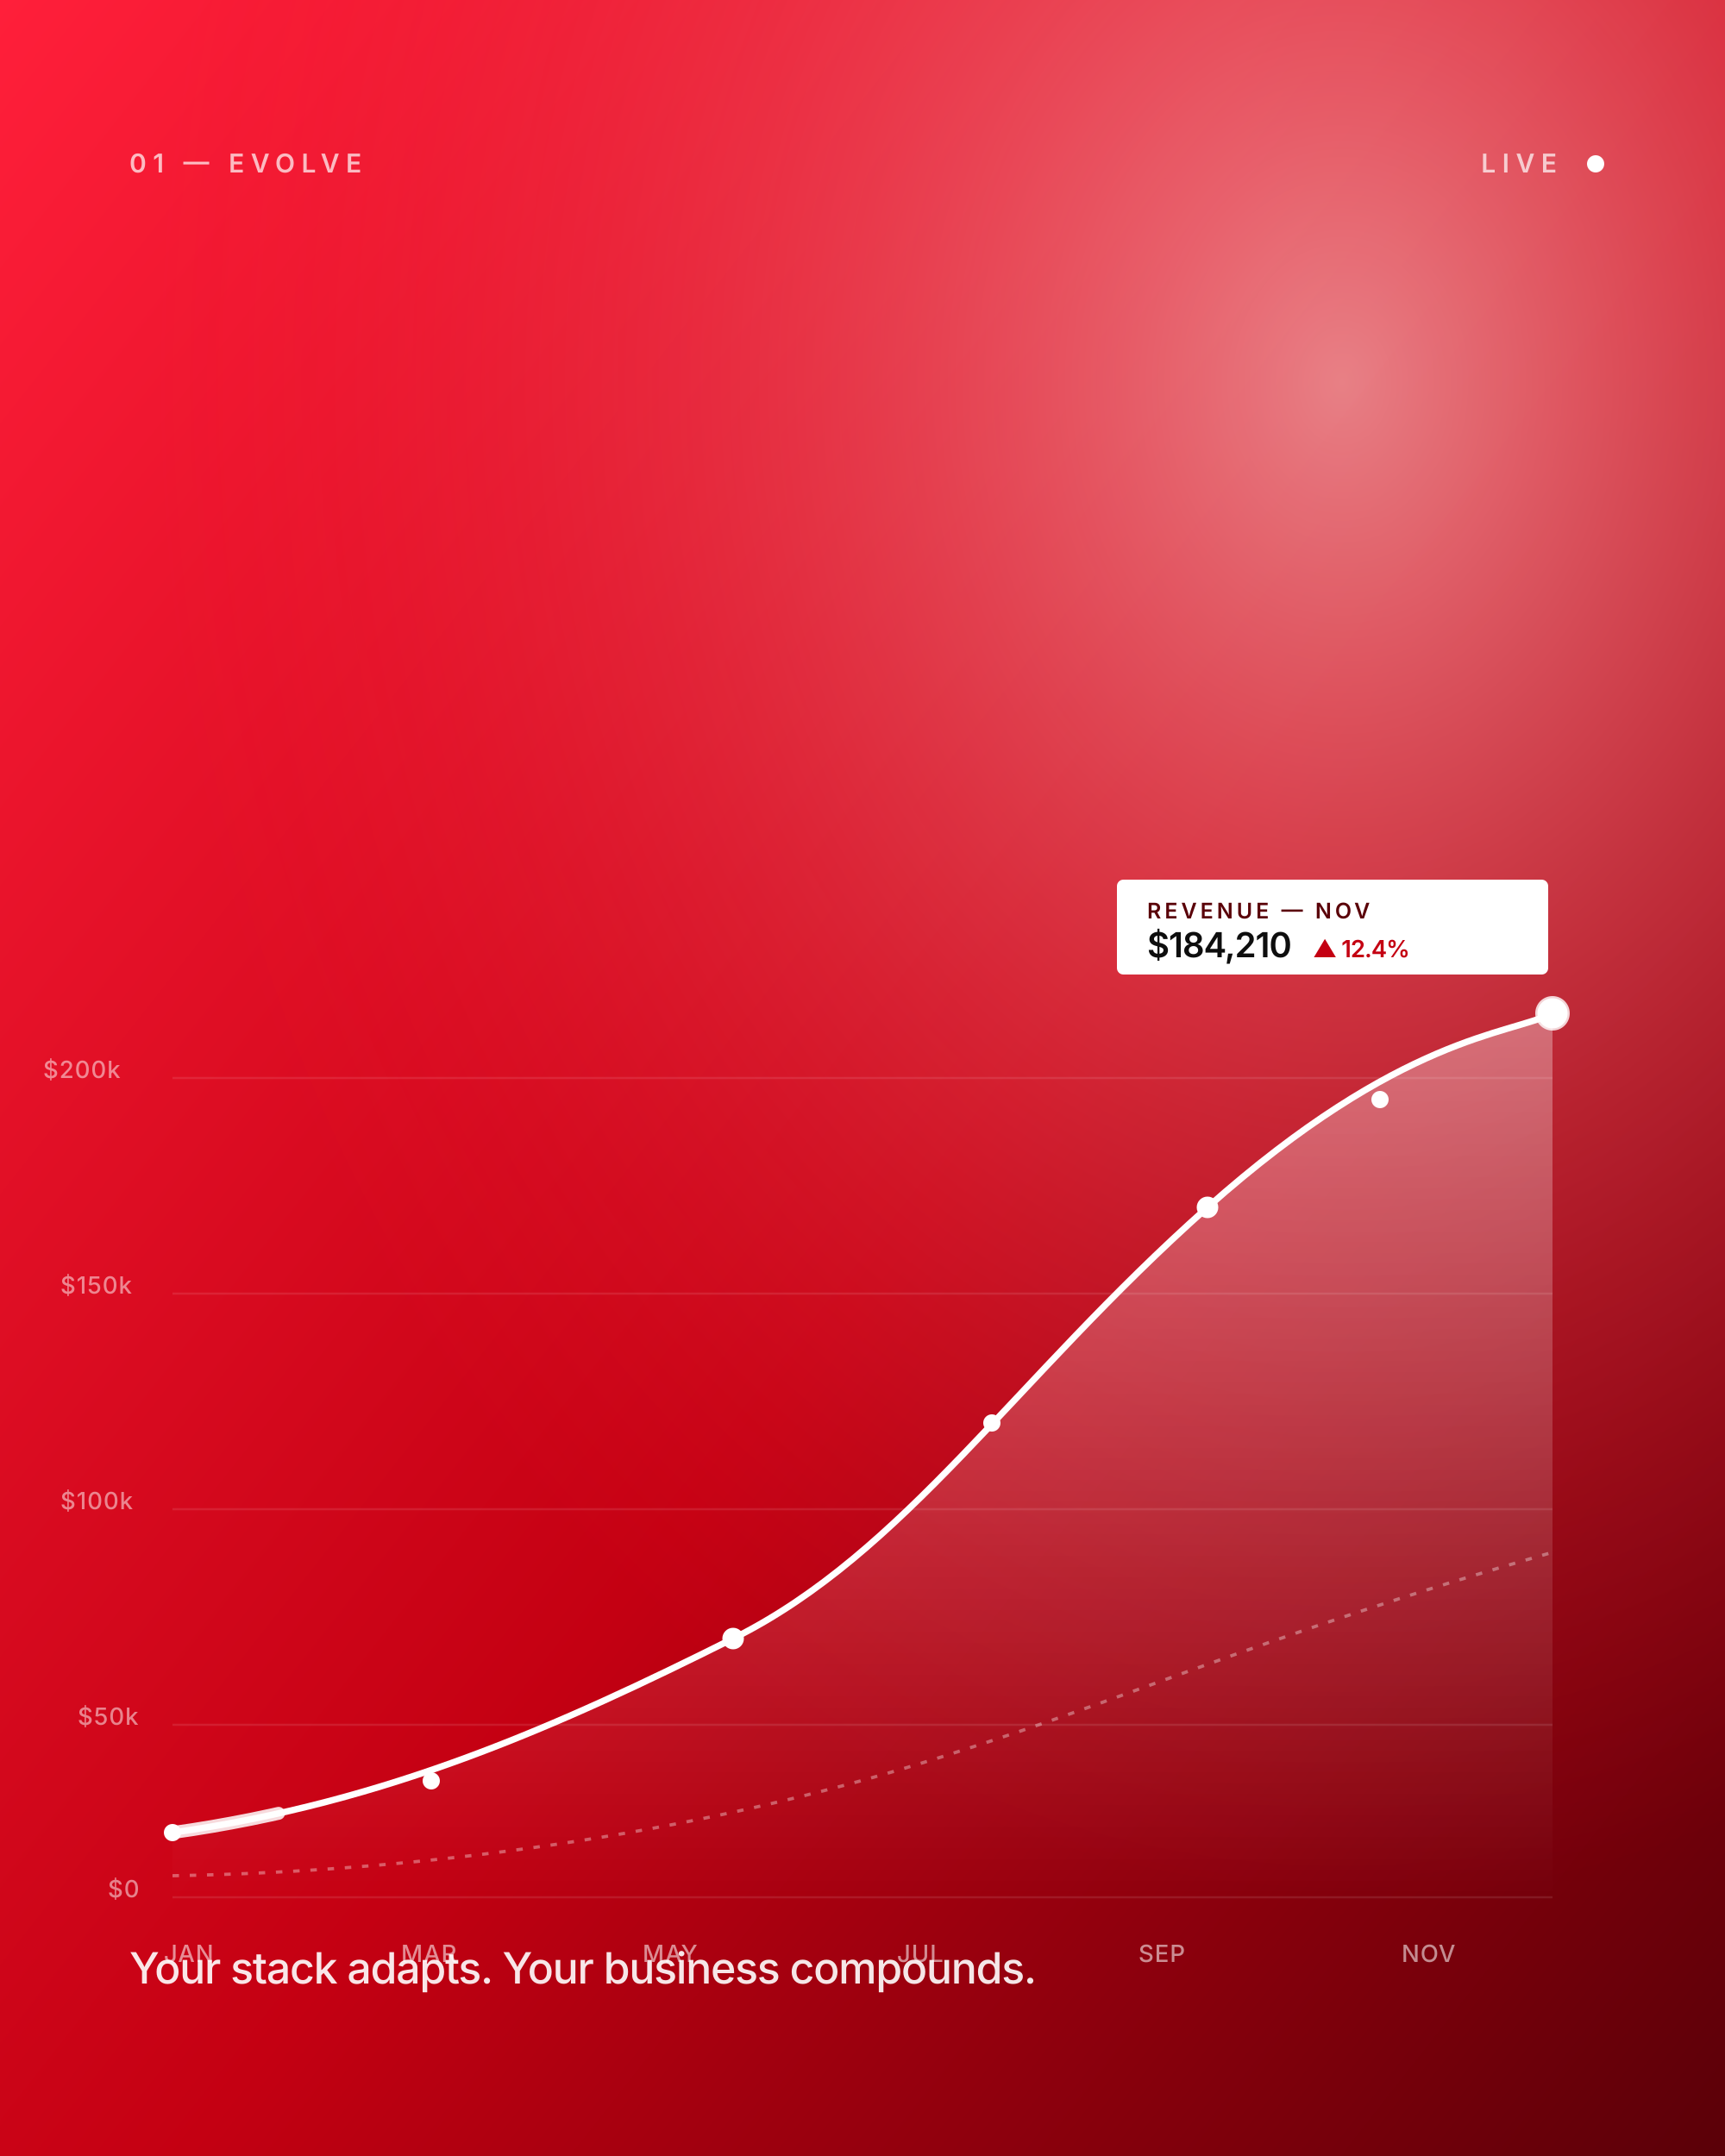
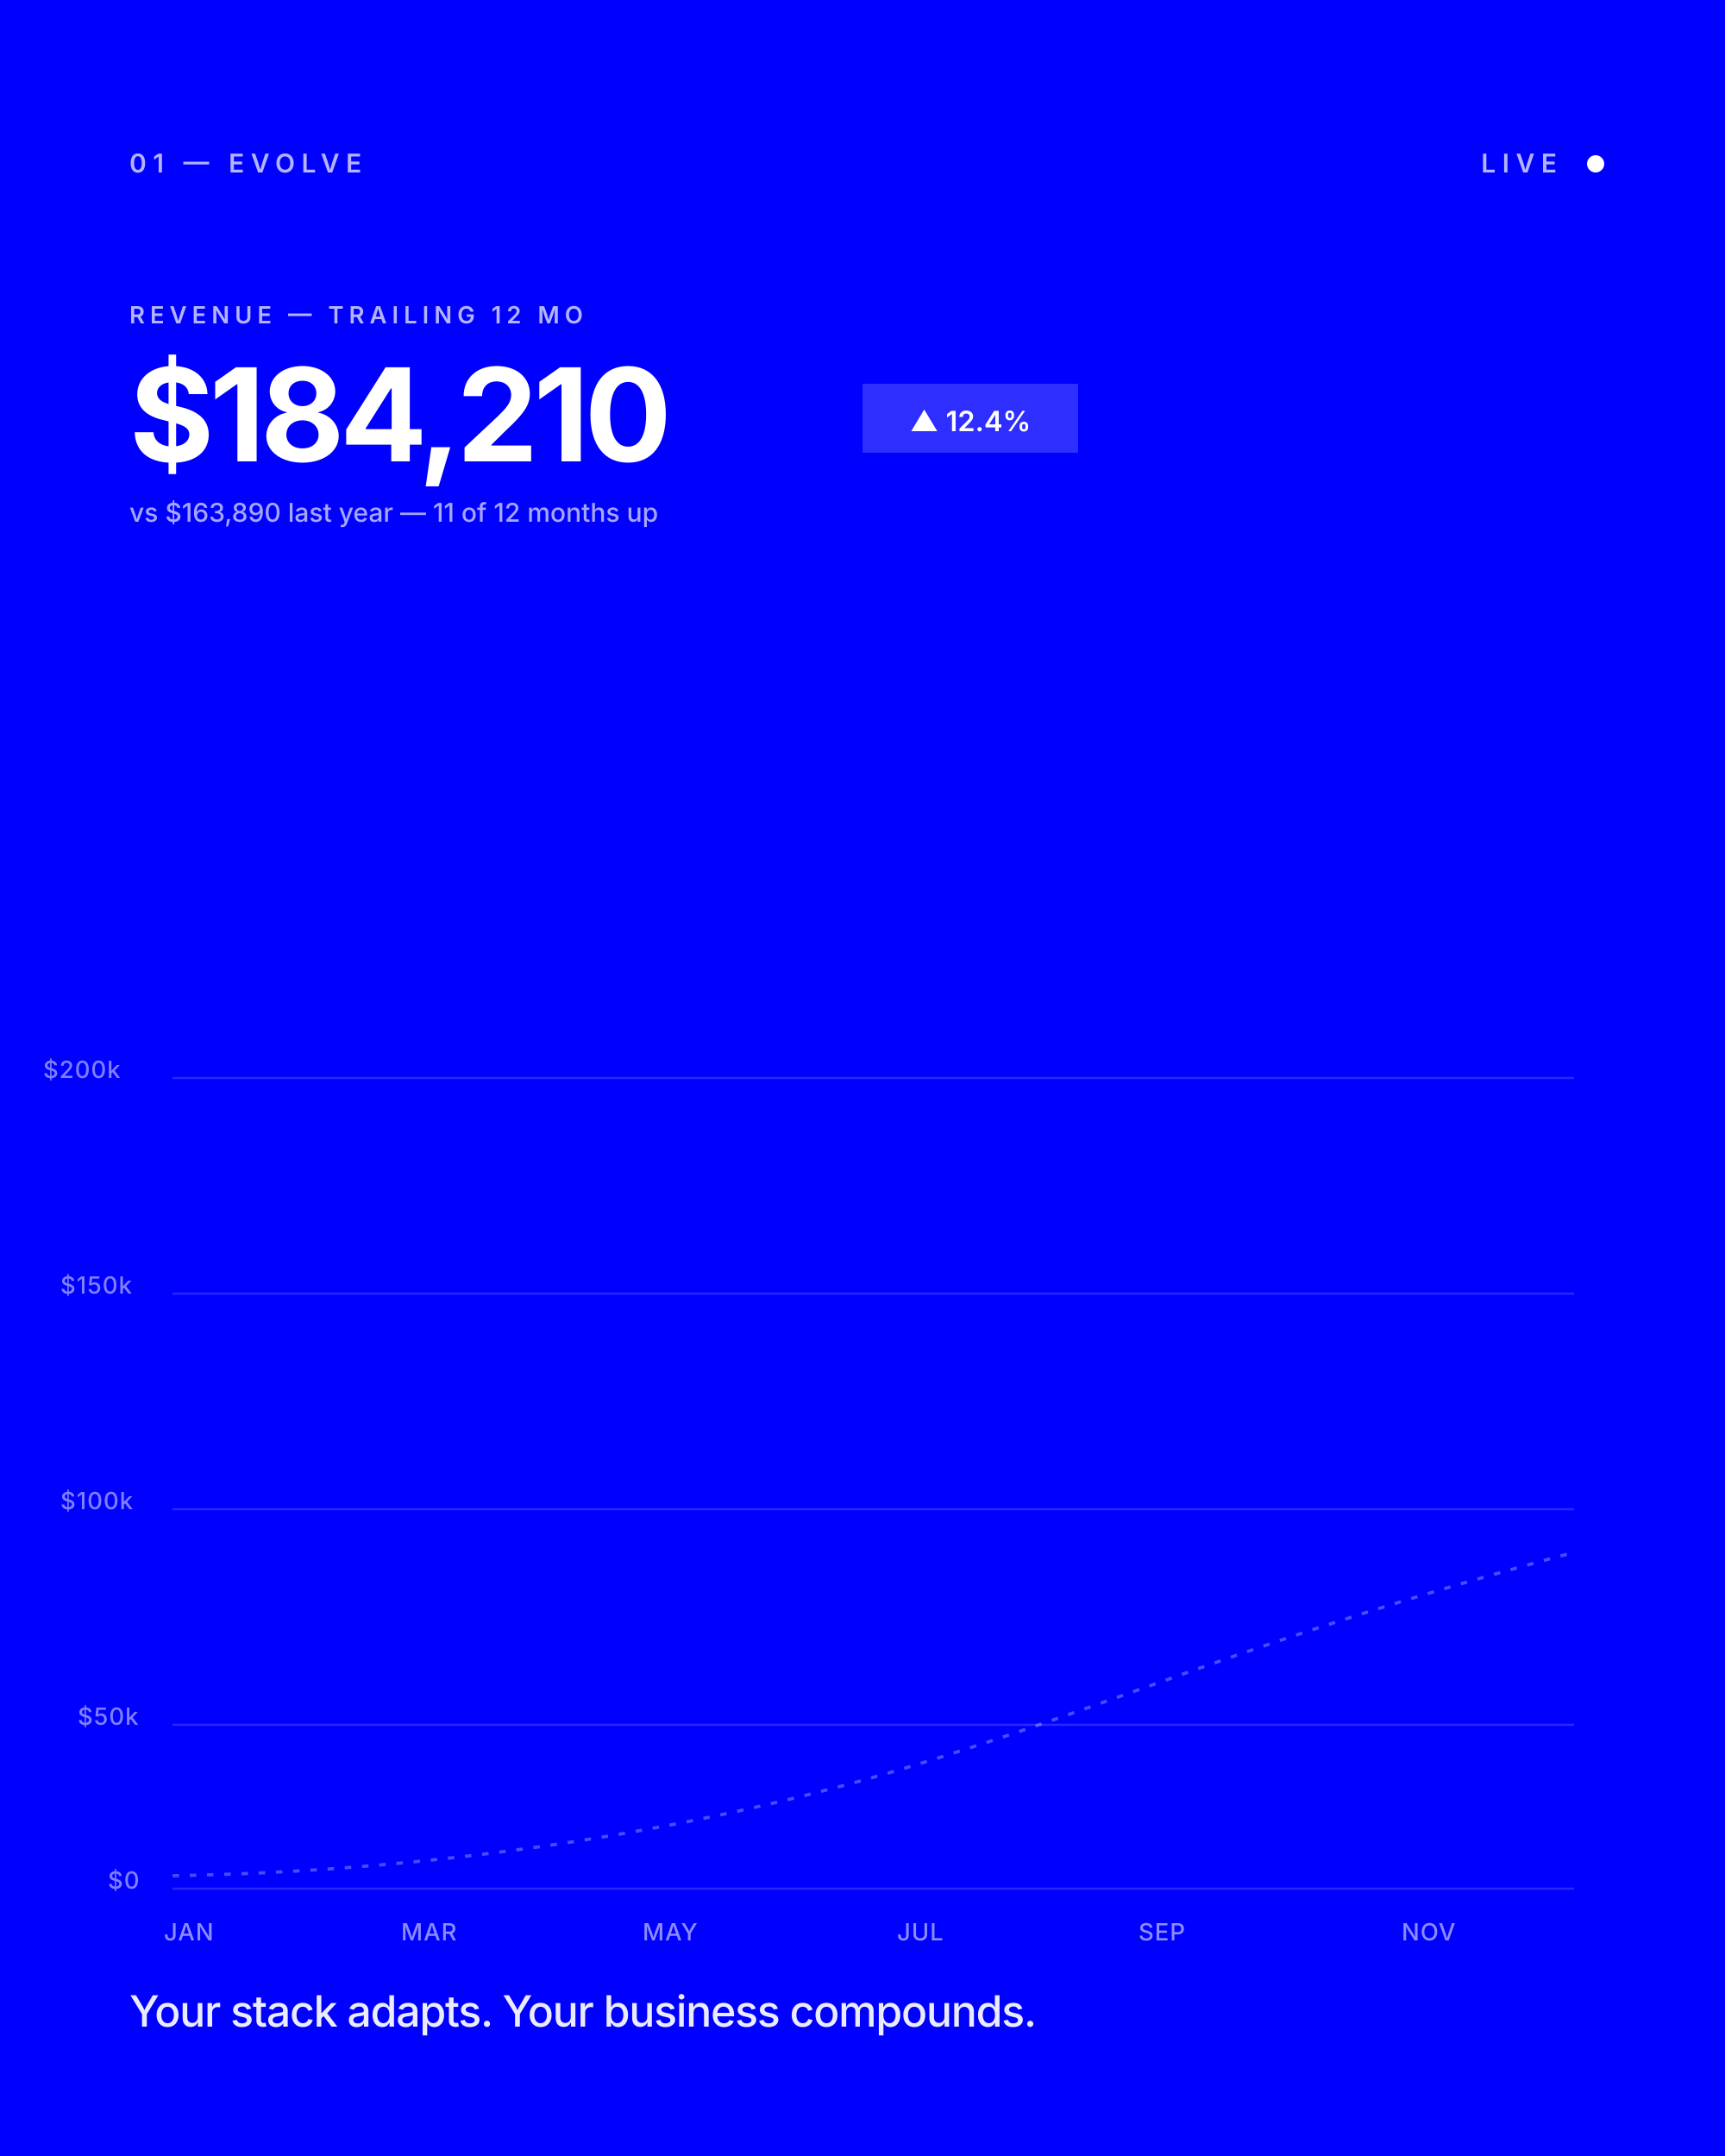
<svg xmlns="http://www.w3.org/2000/svg" viewBox="0 0 800 1000" preserveAspectRatio="xMidYMid slice">
-   <defs>
-     <linearGradient id="ev-bg" x1="0" y1="0" x2="1" y2="1">
-       <stop offset="0%" stop-color="#FF1F3A" />
-       <stop offset="55%" stop-color="#C40012" />
-       <stop offset="100%" stop-color="#5A0008" />
-     </linearGradient>
-     <radialGradient id="ev-flare" cx="78%" cy="18%" r="70%">
-       <stop offset="0%" stop-color="#FFE5E0" stop-opacity="0.55" />
-       <stop offset="100%" stop-color="#FF1F3A" stop-opacity="0" />
-     </radialGradient>
-     <linearGradient id="ev-fill" x1="0" y1="0" x2="0" y2="1">
-       <stop offset="0%" stop-color="#FFFFFF" stop-opacity="0.32" />
-       <stop offset="100%" stop-color="#FFFFFF" stop-opacity="0" />
-     </linearGradient>
-   </defs>
-   <rect width="800" height="1000" fill="url(#ev-bg)" />
-   <rect width="800" height="1000" fill="url(#ev-flare)" />
+   <rect width="800" height="1000" fill="#0000FF" />
  <text x="60" y="80" font-family="Inter,sans-serif" font-size="12" font-weight="600" letter-spacing="3" fill="#FFFFFF" fill-opacity="0.7">01 — EVOLVE</text>
  <g transform="translate(740,76)">
    <text x="-18" y="4" text-anchor="end" font-family="Inter,sans-serif" font-size="12" font-weight="600" letter-spacing="3" fill="#FFFFFF" fill-opacity="0.7">LIVE</text>
    <circle r="4" fill="#FFFFFF">
      <animate attributeName="opacity" values="0.25;1;0.25" dur="1.6s" repeatCount="indefinite" />
    </circle>
  </g>
+   <g transform="translate(60,150)">
+     <text x="0" y="0" font-family="Inter,sans-serif" font-size="11" font-weight="600" letter-spacing="2.4" fill="#FFFFFF" fill-opacity="0.7">REVENUE — TRAILING 12 MO</text>
+     <text x="0" y="64" font-family="Inter,sans-serif" font-size="60" font-weight="700" fill="#FFFFFF" letter-spacing="-2.2">$184,210</text>
+     <g transform="translate(340,28)">
+       <rect width="100" height="32" rx="0" fill="#FFFFFF" fill-opacity="0.18" />
+       <text x="50" y="22" text-anchor="middle" font-family="Inter,sans-serif" font-size="13" font-weight="600" fill="#FFFFFF">▲ 12.4%</text>
+     </g>
+     <text x="0" y="92" font-family="Inter,sans-serif" font-size="12" font-weight="500" fill="#FFFFFF" fill-opacity="0.65">vs $163,890 last year — 11 of 12 months up</text>
+   </g>
  <g font-family="Inter,sans-serif" font-size="11" font-weight="500" fill="#FFFFFF" fill-opacity="0.5" letter-spacing="0.4">
    <text x="20" y="500">$200k</text>
    <text x="28" y="600">$150k</text>
    <text x="28" y="700">$100k</text>
    <text x="36" y="800">$50k</text>
-     <text x="50" y="880">$0</text>
+     <text x="50" y="876">$0</text>
  </g>
-   <g stroke="#FFFFFF" stroke-opacity="0.10" stroke-width="1">
-     <line x1="80" y1="500" x2="720" y2="500" />
-     <line x1="80" y1="600" x2="720" y2="600" />
-     <line x1="80" y1="700" x2="720" y2="700" />
-     <line x1="80" y1="800" x2="720" y2="800" />
-     <line x1="80" y1="880" x2="720" y2="880" />
+   <g stroke="#FFFFFF" stroke-opacity="0.16" stroke-width="1">
+     <line x1="80" y1="500" x2="730" y2="500" />
+     <line x1="80" y1="600" x2="730" y2="600" />
+     <line x1="80" y1="700" x2="730" y2="700" />
+     <line x1="80" y1="800" x2="730" y2="800" />
+     <line x1="80" y1="876" x2="730" y2="876" />
  </g>
-   <path d="M80 850 C 180 836, 260 800, 340 760 S 470 640, 560 560 S 700 480, 720 470 L 720 880 L 80 880 Z" fill="url(#ev-fill)" />
-   <path d="M80 870 C 200 868, 320 850, 420 820 S 580 760, 720 720" stroke="#FFFFFF" stroke-opacity="0.35" stroke-width="1.5" fill="none" stroke-dasharray="3 5" />
-   <path id="ev-curve" d="M80 850 C 180 836, 260 800, 340 760 S 470 640, 560 560 S 700 480, 720 470" stroke="#FFFFFF" stroke-width="3" fill="none" stroke-linecap="round" />
-   <path d="M80 850 C 180 836, 260 800, 340 760 S 470 640, 560 560 S 700 480, 720 470" stroke="#FFFFFF" stroke-width="6" fill="none" stroke-linecap="round" stroke-dasharray="50 1500" stroke-dashoffset="0" opacity="0.85">
-     <animate attributeName="stroke-dashoffset" from="0" to="-1550" dur="4.2s" repeatCount="indefinite" />
+   <g fill="#FFFFFF" fill-opacity="0.30">
+     <rect x="92" y="876" width="44" height="0">
+       <animate attributeName="y" to="856" dur="0.8s" begin="0.05s" fill="freeze" calcMode="spline" keySplines="0.2 0.8 0.2 1" />
+       <animate attributeName="height" to="20" dur="0.8s" begin="0.05s" fill="freeze" calcMode="spline" keySplines="0.2 0.8 0.2 1" />
+     </rect>
+     <rect x="148" y="876" width="44" height="0">
+       <animate attributeName="y" to="842" dur="0.8s" begin="0.10s" fill="freeze" calcMode="spline" keySplines="0.2 0.8 0.2 1" />
+       <animate attributeName="height" to="34" dur="0.8s" begin="0.10s" fill="freeze" calcMode="spline" keySplines="0.2 0.8 0.2 1" />
+     </rect>
+     <rect x="204" y="876" width="44" height="0">
+       <animate attributeName="y" to="820" dur="0.8s" begin="0.15s" fill="freeze" calcMode="spline" keySplines="0.2 0.8 0.2 1" />
+       <animate attributeName="height" to="56" dur="0.8s" begin="0.15s" fill="freeze" calcMode="spline" keySplines="0.2 0.8 0.2 1" />
+     </rect>
+     <rect x="260" y="876" width="44" height="0">
+       <animate attributeName="y" to="788" dur="0.8s" begin="0.20s" fill="freeze" calcMode="spline" keySplines="0.2 0.8 0.2 1" />
+       <animate attributeName="height" to="88" dur="0.8s" begin="0.20s" fill="freeze" calcMode="spline" keySplines="0.2 0.8 0.2 1" />
+     </rect>
+     <rect x="316" y="876" width="44" height="0">
+       <animate attributeName="y" to="756" dur="0.8s" begin="0.25s" fill="freeze" calcMode="spline" keySplines="0.2 0.8 0.2 1" />
+       <animate attributeName="height" to="120" dur="0.8s" begin="0.25s" fill="freeze" calcMode="spline" keySplines="0.2 0.8 0.2 1" />
+     </rect>
+     <rect x="372" y="876" width="44" height="0">
+       <animate attributeName="y" to="706" dur="0.8s" begin="0.30s" fill="freeze" calcMode="spline" keySplines="0.2 0.8 0.2 1" />
+       <animate attributeName="height" to="170" dur="0.8s" begin="0.30s" fill="freeze" calcMode="spline" keySplines="0.2 0.8 0.2 1" />
+     </rect>
+     <rect x="428" y="876" width="44" height="0">
+       <animate attributeName="y" to="666" dur="0.8s" begin="0.35s" fill="freeze" calcMode="spline" keySplines="0.2 0.8 0.2 1" />
+       <animate attributeName="height" to="210" dur="0.8s" begin="0.35s" fill="freeze" calcMode="spline" keySplines="0.2 0.8 0.2 1" />
+     </rect>
+     <rect x="484" y="876" width="44" height="0">
+       <animate attributeName="y" to="620" dur="0.8s" begin="0.40s" fill="freeze" calcMode="spline" keySplines="0.2 0.8 0.2 1" />
+       <animate attributeName="height" to="256" dur="0.8s" begin="0.40s" fill="freeze" calcMode="spline" keySplines="0.2 0.8 0.2 1" />
+     </rect>
+     <rect x="540" y="876" width="44" height="0">
+       <animate attributeName="y" to="584" dur="0.8s" begin="0.45s" fill="freeze" calcMode="spline" keySplines="0.2 0.8 0.2 1" />
+       <animate attributeName="height" to="292" dur="0.8s" begin="0.45s" fill="freeze" calcMode="spline" keySplines="0.2 0.8 0.2 1" />
+     </rect>
+     <rect x="596" y="876" width="44" height="0">
+       <animate attributeName="y" to="540" dur="0.8s" begin="0.50s" fill="freeze" calcMode="spline" keySplines="0.2 0.8 0.2 1" />
+       <animate attributeName="height" to="336" dur="0.8s" begin="0.50s" fill="freeze" calcMode="spline" keySplines="0.2 0.8 0.2 1" />
+     </rect>
+     <rect x="652" y="876" width="44" height="0">
+       <animate attributeName="y" to="500" dur="0.8s" begin="0.55s" fill="freeze" calcMode="spline" keySplines="0.2 0.8 0.2 1" />
+       <animate attributeName="height" to="376" dur="0.8s" begin="0.55s" fill="freeze" calcMode="spline" keySplines="0.2 0.8 0.2 1" />
+     </rect>
+   </g>
+   <path d="M80 870 C 200 868, 320 850, 420 820 S 580 760, 730 720" stroke="#FFFFFF" stroke-opacity="0.30" stroke-width="1.5" fill="none" stroke-dasharray="3 5" />
+   <path id="ev-curve" d="M114 866 L 170 842 L 226 820 L 282 788 L 338 756 L 394 706 L 450 666 L 506 620 L 562 584 L 618 540 L 674 500" stroke="#FFFFFF" stroke-width="3" fill="none" stroke-linecap="round" stroke-linejoin="round" stroke-dasharray="1500" stroke-dashoffset="1500">
+     <animate attributeName="stroke-dashoffset" from="1500" to="0" dur="1.4s" begin="0.4s" fill="freeze" calcMode="spline" keySplines="0.4 0 0.2 1" />
  </path>
-   <g fill="#FFFFFF">
-     <circle cx="80" cy="850" r="4" />
-     <circle cx="200" cy="826" r="4" />
-     <circle cx="340" cy="760" r="5" />
-     <circle cx="460" cy="660" r="4" />
-     <circle cx="560" cy="560" r="5" />
-     <circle cx="640" cy="510" r="4" />
-   </g>
-   <circle cx="720" cy="470" r="7" fill="#FFFFFF" />
-   <circle cx="720" cy="470" r="7" fill="none" stroke="#FFFFFF" stroke-width="2" opacity="0.8">
-     <animate attributeName="r" values="7;28;7" dur="2.4s" repeatCount="indefinite" />
-     <animate attributeName="opacity" values="0.9;0;0.9" dur="2.4s" repeatCount="indefinite" />
+   <circle cx="674" cy="500" r="6" fill="#FFFFFF" opacity="0">
+     <animate attributeName="opacity" from="0" to="1" begin="1.7s" dur="0.3s" fill="freeze" />
  </circle>
-   <g transform="translate(518,408)">
-     <rect width="200" height="44" rx="3" fill="#FFFFFF" />
-     <text x="14" y="18" font-family="Inter,sans-serif" font-size="10" font-weight="600" fill="#5A0008" letter-spacing="1.6">REVENUE — NOV</text>
-     <text x="14" y="36" font-family="Inter,sans-serif" font-size="16" font-weight="600" fill="#0E0E0E" letter-spacing="-0.4">$184,210
-       <tspan font-size="11" fill="#C40012" dx="6">▲ 12.4%</tspan>
+   <circle cx="674" cy="500" r="6" fill="none" stroke="#FFFFFF" stroke-width="2" opacity="0">
+     <animate attributeName="opacity" from="0" to="0.85" begin="1.7s" dur="0.3s" fill="freeze" />
+     <animate attributeName="r" values="6;28;6" dur="2.4s" begin="2s" repeatCount="indefinite" />
+     <animate attributeName="opacity" values="0.9;0;0.9" dur="2.4s" begin="2s" repeatCount="indefinite" />
+   </circle>
+   <g transform="translate(490,420)" opacity="0">
+     <animate attributeName="opacity" from="0" to="1" begin="1.8s" dur="0.4s" fill="freeze" />
+     <rect width="200" height="48" rx="0" fill="#FFFFFF" />
+     <text x="14" y="20" font-family="Inter,sans-serif" font-size="10" font-weight="600" fill="#0000FF" letter-spacing="1.6">REVENUE — NOV</text>
+     <text x="14" y="40" font-family="Inter,sans-serif" font-size="18" font-weight="700" fill="#0E0E0E" letter-spacing="-0.6">$22,410
+       <tspan font-size="12" fill="#0000FF" dx="6" font-weight="600">▲ 12.4%</tspan>
    </text>
  </g>
  <g font-family="Inter,sans-serif" font-size="11" font-weight="500" fill="#FFFFFF" fill-opacity="0.55" letter-spacing="0.4">
-     <text x="76" y="910">JAN</text>
-     <text x="186" y="910">MAR</text>
-     <text x="298" y="910">MAY</text>
-     <text x="416" y="910">JUL</text>
-     <text x="528" y="910">SEP</text>
-     <text x="650" y="910">NOV</text>
+     <text x="76" y="900">JAN</text>
+     <text x="186" y="900">MAR</text>
+     <text x="298" y="900">MAY</text>
+     <text x="416" y="900">JUL</text>
+     <text x="528" y="900">SEP</text>
+     <text x="650" y="900">NOV</text>
  </g>
-   <text x="60" y="920" font-family="Inter,sans-serif" font-size="20" font-weight="500" fill="#FFFFFF" fill-opacity="0.9" letter-spacing="-0.5">Your stack adapts. Your business compounds.</text>
+   <text x="60" y="940" font-family="Inter,sans-serif" font-size="20" font-weight="500" fill="#FFFFFF" fill-opacity="0.92" letter-spacing="-0.5">Your stack adapts. Your business compounds.</text>
</svg>
